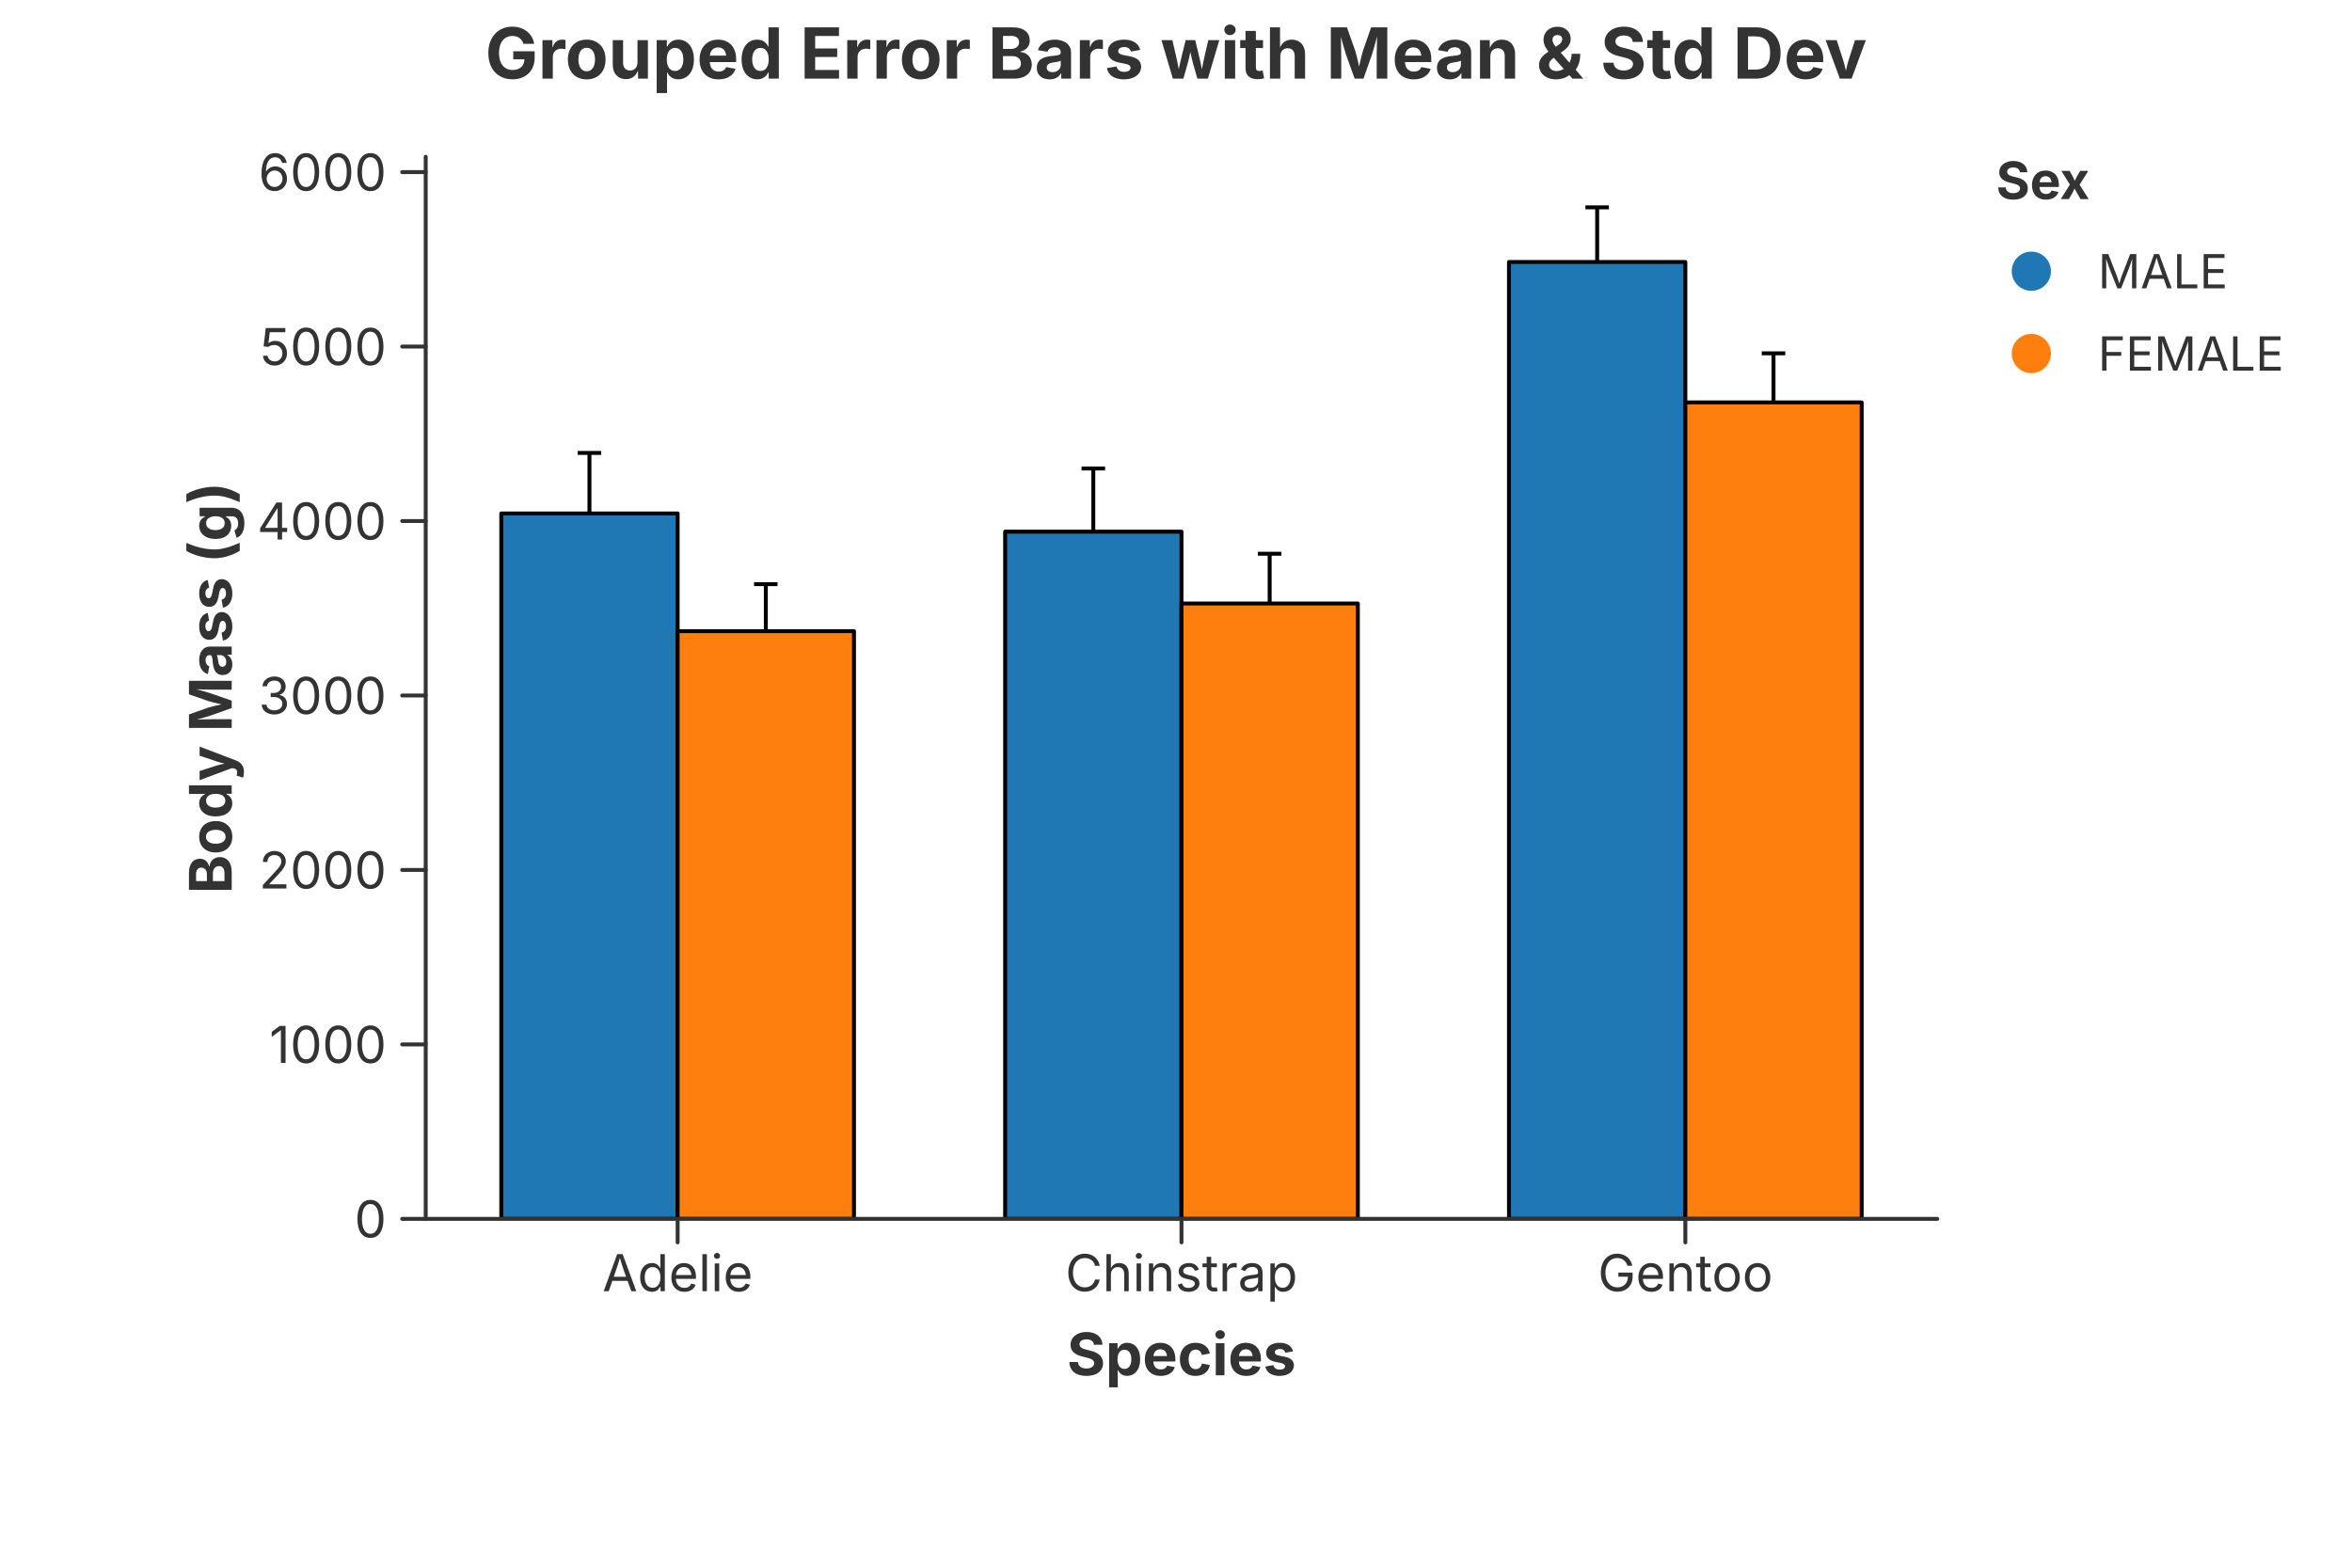
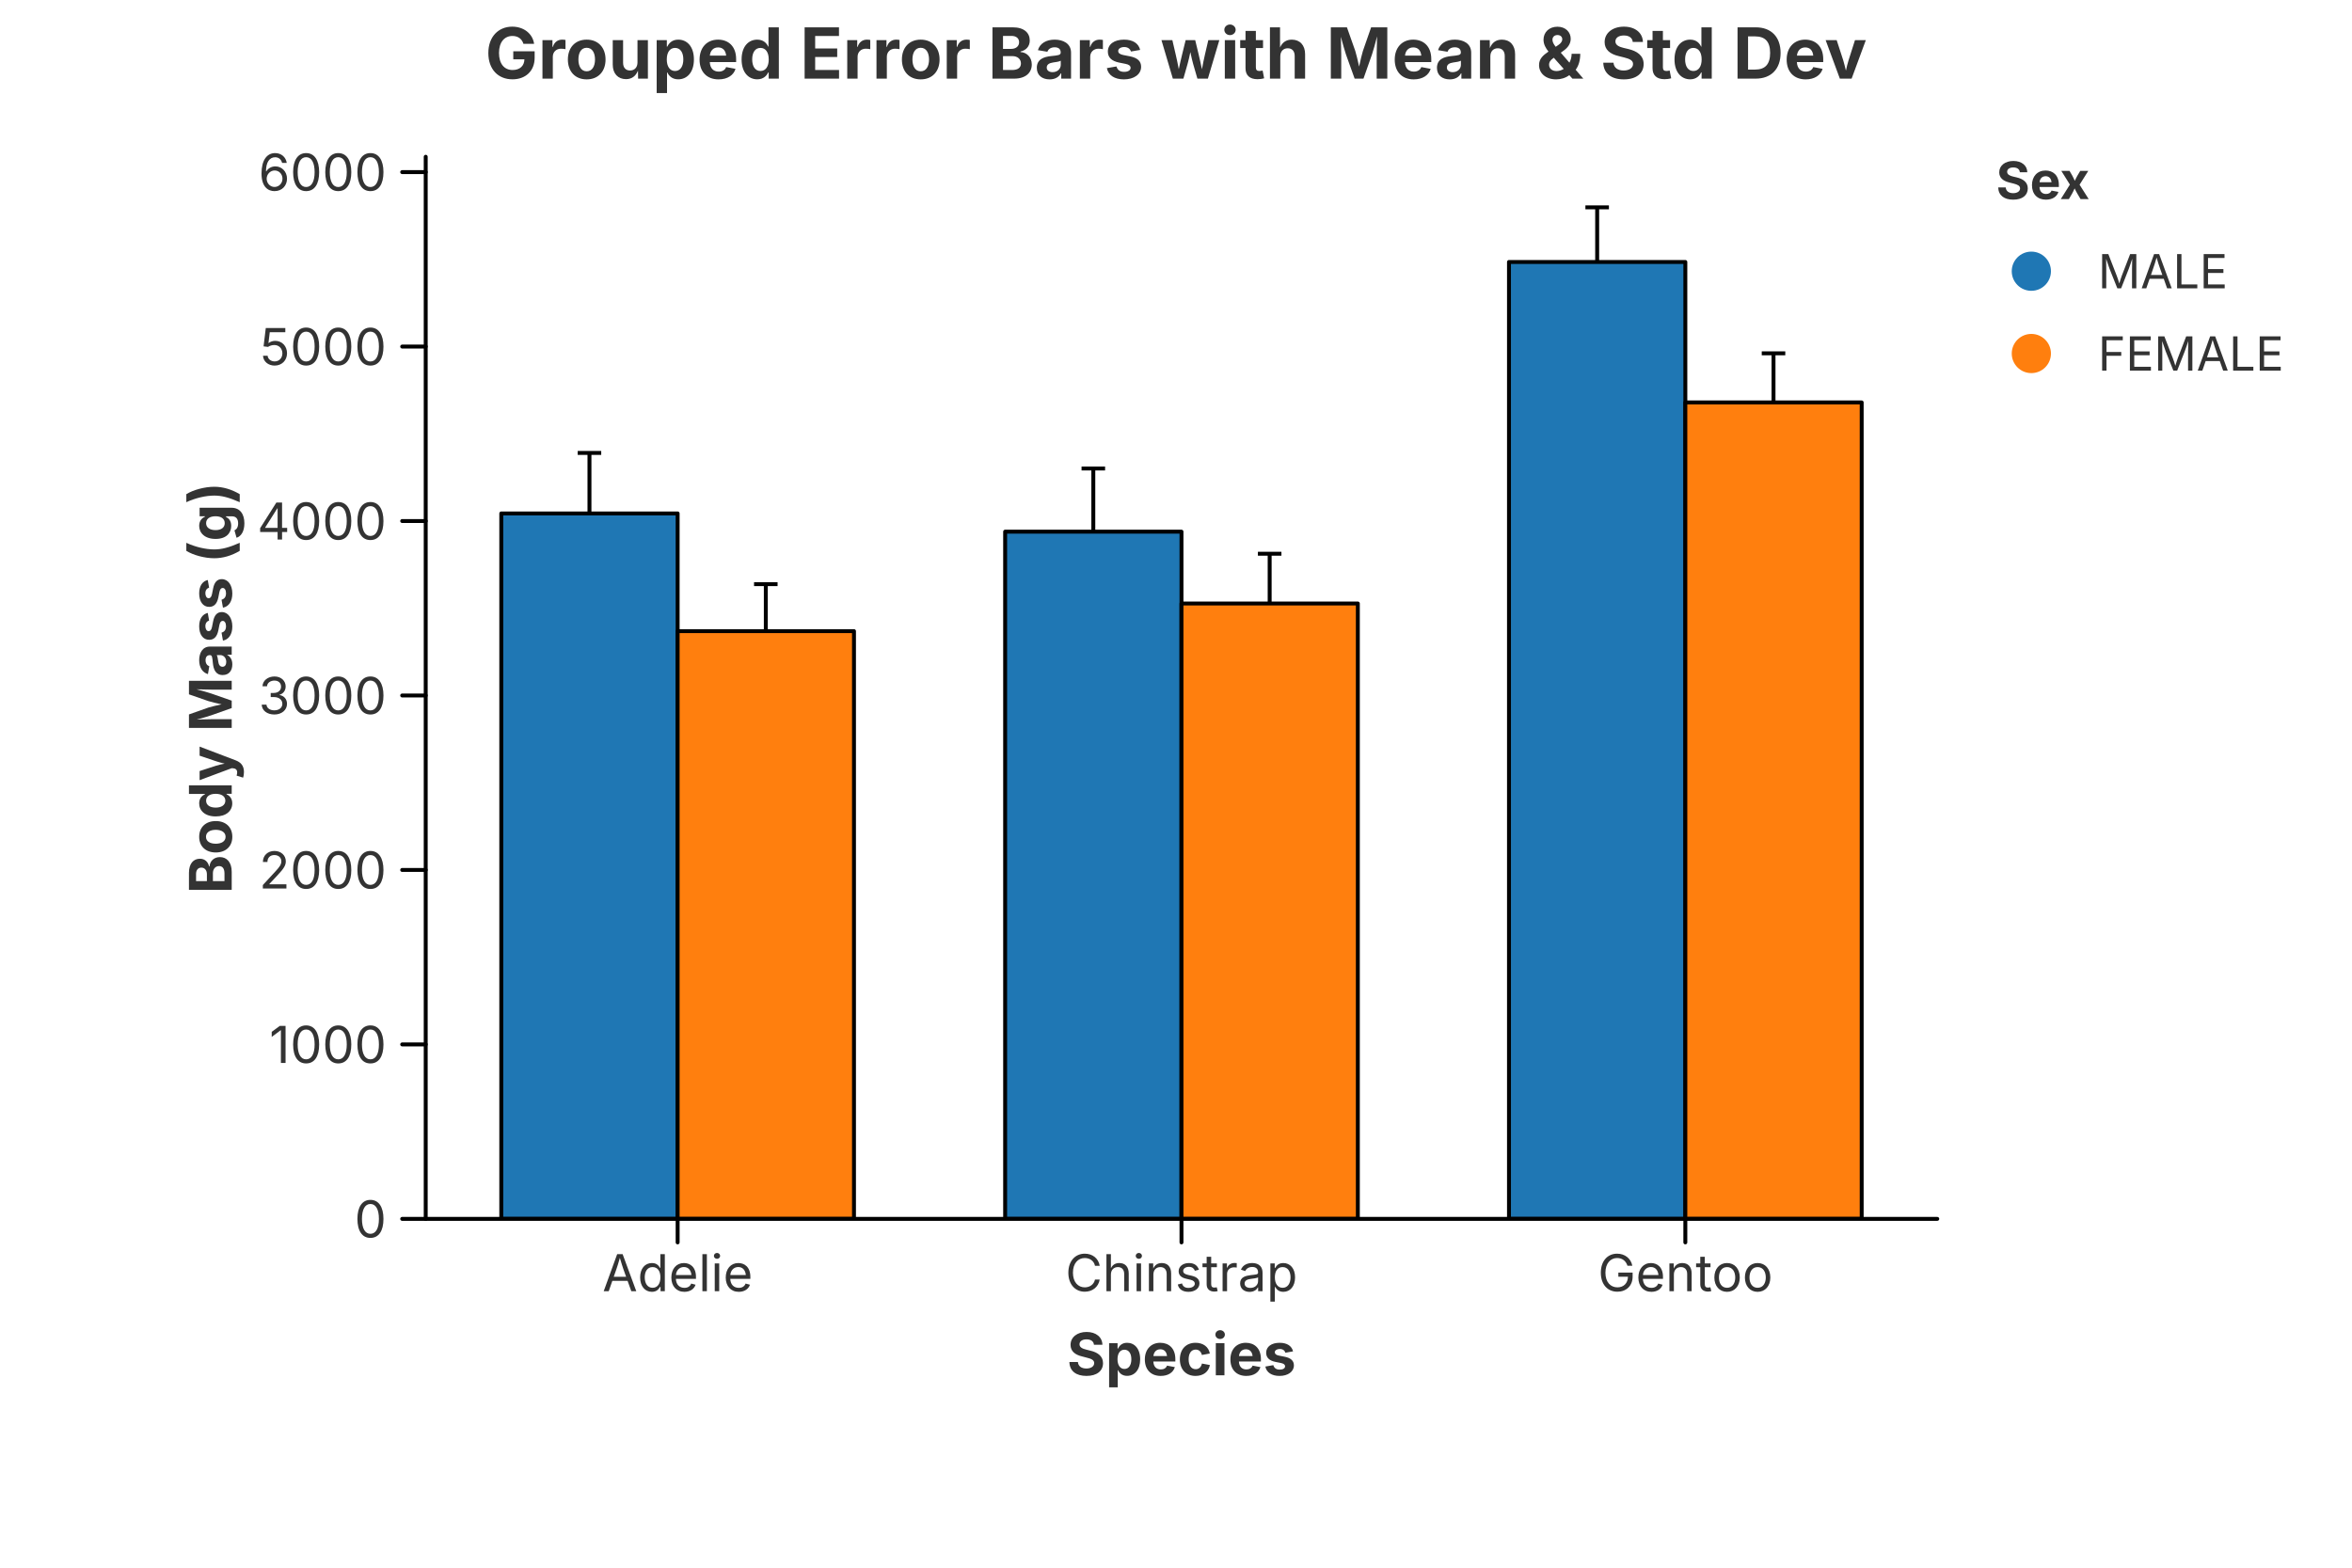
<svg xmlns="http://www.w3.org/2000/svg" width="600" height="400" viewBox="0 0 600 400">
  <rect x="0.000" y="0.000" width="600.000" height="400.000" fill="rgba(255,255,255,1.000)" stroke="none" stroke-width="0.000" fill-opacity="1.000" stroke-opacity="1.000" />
  <text x="300.000" y="13.333" font-size="18.0" font-family="Inter, -apple-system, BlinkMacSystemFont, 'Segoe UI', Roboto, Helvetica, Arial, 'PingFang SC', 'Microsoft YaHei', Ubuntu, Cantarell, 'Noto Sans', sans-serif" fill="rgba(51,51,51,1.000)" fill-opacity="1.000" text-anchor="middle" font-weight="bold" dominant-baseline="middle" transform="rotate(0 300.000 13.333)">Grouped Error Bars with Mean &amp; Std Dev</text>
  <defs>
    <clipPath id="plot-clip-area">
      <rect x="108.600" y="40.000" width="385.600" height="271.000" />
    </clipPath>
  </defs>
  <g clip-path="url(#plot-clip-area)">
    <line x1="150.373" y1="146.444" x2="150.373" y2="115.567" stroke="rgba(0,0,0,1.000)" stroke-width="1.000" stroke-opacity="1.000" />
    <line x1="147.373" y1="146.444" x2="153.373" y2="146.444" stroke="rgba(0,0,0,1.000)" stroke-width="1.000" stroke-opacity="1.000" />
    <line x1="147.373" y1="115.567" x2="153.373" y2="115.567" stroke="rgba(0,0,0,1.000)" stroke-width="1.000" stroke-opacity="1.000" />
    <line x1="195.360" y1="173.029" x2="195.360" y2="149.046" stroke="rgba(0,0,0,1.000)" stroke-width="1.000" stroke-opacity="1.000" />
    <line x1="192.360" y1="173.029" x2="198.360" y2="173.029" stroke="rgba(0,0,0,1.000)" stroke-width="1.000" stroke-opacity="1.000" />
    <line x1="192.360" y1="149.046" x2="198.360" y2="149.046" stroke="rgba(0,0,0,1.000)" stroke-width="1.000" stroke-opacity="1.000" />
    <line x1="278.907" y1="151.779" x2="278.907" y2="119.538" stroke="rgba(0,0,0,1.000)" stroke-width="1.000" stroke-opacity="1.000" />
    <line x1="275.907" y1="151.779" x2="281.907" y2="151.779" stroke="rgba(0,0,0,1.000)" stroke-width="1.000" stroke-opacity="1.000" />
    <line x1="275.907" y1="119.538" x2="281.907" y2="119.538" stroke="rgba(0,0,0,1.000)" stroke-width="1.000" stroke-opacity="1.000" />
    <line x1="323.893" y1="166.689" x2="323.893" y2="141.286" stroke="rgba(0,0,0,1.000)" stroke-width="1.000" stroke-opacity="1.000" />
    <line x1="320.893" y1="166.689" x2="326.893" y2="166.689" stroke="rgba(0,0,0,1.000)" stroke-width="1.000" stroke-opacity="1.000" />
    <line x1="320.893" y1="141.286" x2="326.893" y2="141.286" stroke="rgba(0,0,0,1.000)" stroke-width="1.000" stroke-opacity="1.000" />
    <line x1="407.440" y1="80.785" x2="407.440" y2="52.905" stroke="rgba(0,0,0,1.000)" stroke-width="1.000" stroke-opacity="1.000" />
    <line x1="404.440" y1="80.785" x2="410.440" y2="80.785" stroke="rgba(0,0,0,1.000)" stroke-width="1.000" stroke-opacity="1.000" />
    <line x1="404.440" y1="52.905" x2="410.440" y2="52.905" stroke="rgba(0,0,0,1.000)" stroke-width="1.000" stroke-opacity="1.000" />
    <line x1="452.427" y1="115.218" x2="452.427" y2="90.149" stroke="rgba(0,0,0,1.000)" stroke-width="1.000" stroke-opacity="1.000" />
    <line x1="449.427" y1="115.218" x2="455.427" y2="115.218" stroke="rgba(0,0,0,1.000)" stroke-width="1.000" stroke-opacity="1.000" />
    <line x1="449.427" y1="90.149" x2="455.427" y2="90.149" stroke="rgba(0,0,0,1.000)" stroke-width="1.000" stroke-opacity="1.000" />
    <path d="M 127.880 311.000 L 127.880 131.006 L 172.867 131.006 L 172.867 311.000 Z" fill="rgba(31,119,180,1.000)" fill-opacity="1.000" stroke="rgba(0,0,0,1.000)" stroke-width="1.000" stroke-opacity="1.000" stroke-linejoin="round" stroke-linecap="round" />
    <path d="M 172.867 311.000 L 172.867 161.038 L 217.853 161.038 L 217.853 311.000 Z" fill="rgba(255,127,14,1.000)" fill-opacity="1.000" stroke="rgba(0,0,0,1.000)" stroke-width="1.000" stroke-opacity="1.000" stroke-linejoin="round" stroke-linecap="round" />
    <path d="M 256.413 311.000 L 256.413 135.658 L 301.400 135.658 L 301.400 311.000 Z" fill="rgba(31,119,180,1.000)" fill-opacity="1.000" stroke="rgba(0,0,0,1.000)" stroke-width="1.000" stroke-opacity="1.000" stroke-linejoin="round" stroke-linecap="round" />
    <path d="M 301.400 311.000 L 301.400 153.988 L 346.387 153.988 L 346.387 311.000 Z" fill="rgba(255,127,14,1.000)" fill-opacity="1.000" stroke="rgba(0,0,0,1.000)" stroke-width="1.000" stroke-opacity="1.000" stroke-linejoin="round" stroke-linecap="round" />
    <path d="M 384.947 311.000 L 384.947 66.845 L 429.933 66.845 L 429.933 311.000 Z" fill="rgba(31,119,180,1.000)" fill-opacity="1.000" stroke="rgba(0,0,0,1.000)" stroke-width="1.000" stroke-opacity="1.000" stroke-linejoin="round" stroke-linecap="round" />
    <path d="M 429.933 311.000 L 429.933 102.683 L 474.920 102.683 L 474.920 311.000 Z" fill="rgba(255,127,14,1.000)" fill-opacity="1.000" stroke="rgba(0,0,0,1.000)" stroke-width="1.000" stroke-opacity="1.000" stroke-linejoin="round" stroke-linecap="round" />
  </g>
-   <path d="M 108.600 311.000 L 494.200 311.000" fill="none" stroke="rgba(51,51,51,1.000)" stroke-width="1.000" stroke-opacity="1.000" stroke-linejoin="round" stroke-linecap="round" />
-   <path d="M 172.867 311.000 L 172.867 317.000" fill="none" stroke="rgba(51,51,51,1.000)" stroke-width="1.000" stroke-opacity="1.000" stroke-linejoin="round" stroke-linecap="round" />
+   <path d="M 108.600 311.000 L 494.200 311.000" fill="none" stroke="rgba(0,0,0,1.000)" stroke-width="1.000" stroke-opacity="1.000" stroke-linejoin="round" stroke-linecap="round" />
+   <path d="M 172.867 311.000 L 172.867 317.000" fill="none" stroke="rgba(0,0,0,1.000)" stroke-width="1.000" stroke-opacity="1.000" stroke-linejoin="round" stroke-linecap="round" />
  <text x="172.867" y="320.000" font-size="13.0" font-family="Inter, -apple-system, BlinkMacSystemFont, 'Segoe UI', Roboto, Helvetica, Arial, 'PingFang SC', 'Microsoft YaHei', Ubuntu, Cantarell, 'Noto Sans', sans-serif" fill="rgba(51,51,51,1.000)" fill-opacity="1.000" text-anchor="middle" font-weight="normal" dominant-baseline="hanging" transform="rotate(0 172.867 320.000)">Adelie</text>
-   <path d="M 301.400 311.000 L 301.400 317.000" fill="none" stroke="rgba(51,51,51,1.000)" stroke-width="1.000" stroke-opacity="1.000" stroke-linejoin="round" stroke-linecap="round" />
+   <path d="M 301.400 311.000 L 301.400 317.000" fill="none" stroke="rgba(0,0,0,1.000)" stroke-width="1.000" stroke-opacity="1.000" stroke-linejoin="round" stroke-linecap="round" />
  <text x="301.400" y="320.000" font-size="13.0" font-family="Inter, -apple-system, BlinkMacSystemFont, 'Segoe UI', Roboto, Helvetica, Arial, 'PingFang SC', 'Microsoft YaHei', Ubuntu, Cantarell, 'Noto Sans', sans-serif" fill="rgba(51,51,51,1.000)" fill-opacity="1.000" text-anchor="middle" font-weight="normal" dominant-baseline="hanging" transform="rotate(0 301.400 320.000)">Chinstrap</text>
-   <path d="M 429.933 311.000 L 429.933 317.000" fill="none" stroke="rgba(51,51,51,1.000)" stroke-width="1.000" stroke-opacity="1.000" stroke-linejoin="round" stroke-linecap="round" />
+   <path d="M 429.933 311.000 L 429.933 317.000" fill="none" stroke="rgba(0,0,0,1.000)" stroke-width="1.000" stroke-opacity="1.000" stroke-linejoin="round" stroke-linecap="round" />
  <text x="429.933" y="320.000" font-size="13.0" font-family="Inter, -apple-system, BlinkMacSystemFont, 'Segoe UI', Roboto, Helvetica, Arial, 'PingFang SC', 'Microsoft YaHei', Ubuntu, Cantarell, 'Noto Sans', sans-serif" fill="rgba(51,51,51,1.000)" fill-opacity="1.000" text-anchor="middle" font-weight="normal" dominant-baseline="hanging" transform="rotate(0 429.933 320.000)">Gentoo</text>
  <text x="301.400" y="340.000" font-size="15.0" font-family="Inter, -apple-system, BlinkMacSystemFont, 'Segoe UI', Roboto, Helvetica, Arial, 'PingFang SC', 'Microsoft YaHei', Ubuntu, Cantarell, 'Noto Sans', sans-serif" fill="rgba(51,51,51,1.000)" fill-opacity="1.000" text-anchor="middle" font-weight="bold" dominant-baseline="hanging" transform="rotate(0 301.400 340.000)">Species</text>
-   <path d="M 108.600 40.000 L 108.600 311.000" fill="none" stroke="rgba(51,51,51,1.000)" stroke-width="1.000" stroke-opacity="1.000" stroke-linejoin="round" stroke-linecap="round" />
-   <path d="M 108.600 311.000 L 102.600 311.000" fill="none" stroke="rgba(51,51,51,1.000)" stroke-width="1.000" stroke-opacity="1.000" stroke-linejoin="round" stroke-linecap="round" />
+   <path d="M 108.600 40.000 L 108.600 311.000" fill="none" stroke="rgba(0,0,0,1.000)" stroke-width="1.000" stroke-opacity="1.000" stroke-linejoin="round" stroke-linecap="round" />
+   <path d="M 108.600 311.000 L 102.600 311.000" fill="none" stroke="rgba(0,0,0,1.000)" stroke-width="1.000" stroke-opacity="1.000" stroke-linejoin="round" stroke-linecap="round" />
  <text x="98.600" y="311.000" font-size="13.0" font-family="Inter, -apple-system, BlinkMacSystemFont, 'Segoe UI', Roboto, Helvetica, Arial, 'PingFang SC', 'Microsoft YaHei', Ubuntu, Cantarell, 'Noto Sans', sans-serif" fill="rgba(51,51,51,1.000)" fill-opacity="1.000" text-anchor="end" font-weight="normal" dominant-baseline="central" transform="rotate(0 98.600 311.000)">0</text>
-   <path d="M 108.600 266.485 L 102.600 266.485" fill="none" stroke="rgba(51,51,51,1.000)" stroke-width="1.000" stroke-opacity="1.000" stroke-linejoin="round" stroke-linecap="round" />
+   <path d="M 108.600 266.485 L 102.600 266.485" fill="none" stroke="rgba(0,0,0,1.000)" stroke-width="1.000" stroke-opacity="1.000" stroke-linejoin="round" stroke-linecap="round" />
  <text x="98.600" y="266.485" font-size="13.0" font-family="Inter, -apple-system, BlinkMacSystemFont, 'Segoe UI', Roboto, Helvetica, Arial, 'PingFang SC', 'Microsoft YaHei', Ubuntu, Cantarell, 'Noto Sans', sans-serif" fill="rgba(51,51,51,1.000)" fill-opacity="1.000" text-anchor="end" font-weight="normal" dominant-baseline="central" transform="rotate(0 98.600 266.485)">1000</text>
-   <path d="M 108.600 221.971 L 102.600 221.971" fill="none" stroke="rgba(51,51,51,1.000)" stroke-width="1.000" stroke-opacity="1.000" stroke-linejoin="round" stroke-linecap="round" />
+   <path d="M 108.600 221.971 L 102.600 221.971" fill="none" stroke="rgba(0,0,0,1.000)" stroke-width="1.000" stroke-opacity="1.000" stroke-linejoin="round" stroke-linecap="round" />
  <text x="98.600" y="221.971" font-size="13.0" font-family="Inter, -apple-system, BlinkMacSystemFont, 'Segoe UI', Roboto, Helvetica, Arial, 'PingFang SC', 'Microsoft YaHei', Ubuntu, Cantarell, 'Noto Sans', sans-serif" fill="rgba(51,51,51,1.000)" fill-opacity="1.000" text-anchor="end" font-weight="normal" dominant-baseline="central" transform="rotate(0 98.600 221.971)">2000</text>
-   <path d="M 108.600 177.456 L 102.600 177.456" fill="none" stroke="rgba(51,51,51,1.000)" stroke-width="1.000" stroke-opacity="1.000" stroke-linejoin="round" stroke-linecap="round" />
+   <path d="M 108.600 177.456 L 102.600 177.456" fill="none" stroke="rgba(0,0,0,1.000)" stroke-width="1.000" stroke-opacity="1.000" stroke-linejoin="round" stroke-linecap="round" />
  <text x="98.600" y="177.456" font-size="13.0" font-family="Inter, -apple-system, BlinkMacSystemFont, 'Segoe UI', Roboto, Helvetica, Arial, 'PingFang SC', 'Microsoft YaHei', Ubuntu, Cantarell, 'Noto Sans', sans-serif" fill="rgba(51,51,51,1.000)" fill-opacity="1.000" text-anchor="end" font-weight="normal" dominant-baseline="central" transform="rotate(0 98.600 177.456)">3000</text>
-   <path d="M 108.600 132.942 L 102.600 132.942" fill="none" stroke="rgba(51,51,51,1.000)" stroke-width="1.000" stroke-opacity="1.000" stroke-linejoin="round" stroke-linecap="round" />
+   <path d="M 108.600 132.942 L 102.600 132.942" fill="none" stroke="rgba(0,0,0,1.000)" stroke-width="1.000" stroke-opacity="1.000" stroke-linejoin="round" stroke-linecap="round" />
  <text x="98.600" y="132.942" font-size="13.0" font-family="Inter, -apple-system, BlinkMacSystemFont, 'Segoe UI', Roboto, Helvetica, Arial, 'PingFang SC', 'Microsoft YaHei', Ubuntu, Cantarell, 'Noto Sans', sans-serif" fill="rgba(51,51,51,1.000)" fill-opacity="1.000" text-anchor="end" font-weight="normal" dominant-baseline="central" transform="rotate(0 98.600 132.942)">4000</text>
-   <path d="M 108.600 88.427 L 102.600 88.427" fill="none" stroke="rgba(51,51,51,1.000)" stroke-width="1.000" stroke-opacity="1.000" stroke-linejoin="round" stroke-linecap="round" />
+   <path d="M 108.600 88.427 L 102.600 88.427" fill="none" stroke="rgba(0,0,0,1.000)" stroke-width="1.000" stroke-opacity="1.000" stroke-linejoin="round" stroke-linecap="round" />
  <text x="98.600" y="88.427" font-size="13.0" font-family="Inter, -apple-system, BlinkMacSystemFont, 'Segoe UI', Roboto, Helvetica, Arial, 'PingFang SC', 'Microsoft YaHei', Ubuntu, Cantarell, 'Noto Sans', sans-serif" fill="rgba(51,51,51,1.000)" fill-opacity="1.000" text-anchor="end" font-weight="normal" dominant-baseline="central" transform="rotate(0 98.600 88.427)">5000</text>
-   <path d="M 108.600 43.913 L 102.600 43.913" fill="none" stroke="rgba(51,51,51,1.000)" stroke-width="1.000" stroke-opacity="1.000" stroke-linejoin="round" stroke-linecap="round" />
+   <path d="M 108.600 43.913 L 102.600 43.913" fill="none" stroke="rgba(0,0,0,1.000)" stroke-width="1.000" stroke-opacity="1.000" stroke-linejoin="round" stroke-linecap="round" />
  <text x="98.600" y="43.913" font-size="13.0" font-family="Inter, -apple-system, BlinkMacSystemFont, 'Segoe UI', Roboto, Helvetica, Arial, 'PingFang SC', 'Microsoft YaHei', Ubuntu, Cantarell, 'Noto Sans', sans-serif" fill="rgba(51,51,51,1.000)" fill-opacity="1.000" text-anchor="end" font-weight="normal" dominant-baseline="central" transform="rotate(0 98.600 43.913)">6000</text>
  <text x="53.500" y="175.500" font-size="15.0" font-family="Inter, -apple-system, BlinkMacSystemFont, 'Segoe UI', Roboto, Helvetica, Arial, 'PingFang SC', 'Microsoft YaHei', Ubuntu, Cantarell, 'Noto Sans', sans-serif" fill="rgba(51,51,51,1.000)" fill-opacity="1.000" text-anchor="middle" font-weight="bold" dominant-baseline="middle" transform="rotate(-90 53.500 175.500)">Body Mass (g)</text>
  <text x="509.200" y="46.000" font-size="13.2" font-family="Inter, -apple-system, BlinkMacSystemFont, 'Segoe UI', Roboto, Helvetica, Arial, 'PingFang SC', 'Microsoft YaHei', Ubuntu, Cantarell, 'Noto Sans', sans-serif" fill="rgba(51,51,51,1.000)" fill-opacity="1.000" text-anchor="start" font-weight="bold" dominant-baseline="central" transform="rotate(0 509.200 46.000)">Sex</text>
  <circle cx="518.200" cy="69.200" r="5.000" fill="rgba(31,119,180,1.000)" stroke="none" stroke-width="0.000" fill-opacity="1.000" stroke-opacity="1.000" />
  <text x="535.200" y="69.200" font-size="12.0" font-family="Inter, -apple-system, BlinkMacSystemFont, 'Segoe UI', Roboto, Helvetica, Arial, 'PingFang SC', 'Microsoft YaHei', Ubuntu, Cantarell, 'Noto Sans', sans-serif" fill="rgba(51,51,51,1.000)" fill-opacity="1.000" text-anchor="start" font-weight="normal" dominant-baseline="central" transform="rotate(0 535.200 69.200)">MALE</text>
  <circle cx="518.200" cy="90.200" r="5.000" fill="rgba(255,127,14,1.000)" stroke="none" stroke-width="0.000" fill-opacity="1.000" stroke-opacity="1.000" />
  <text x="535.200" y="90.200" font-size="12.0" font-family="Inter, -apple-system, BlinkMacSystemFont, 'Segoe UI', Roboto, Helvetica, Arial, 'PingFang SC', 'Microsoft YaHei', Ubuntu, Cantarell, 'Noto Sans', sans-serif" fill="rgba(51,51,51,1.000)" fill-opacity="1.000" text-anchor="start" font-weight="normal" dominant-baseline="central" transform="rotate(0 535.200 90.200)">FEMALE</text>
</svg>
